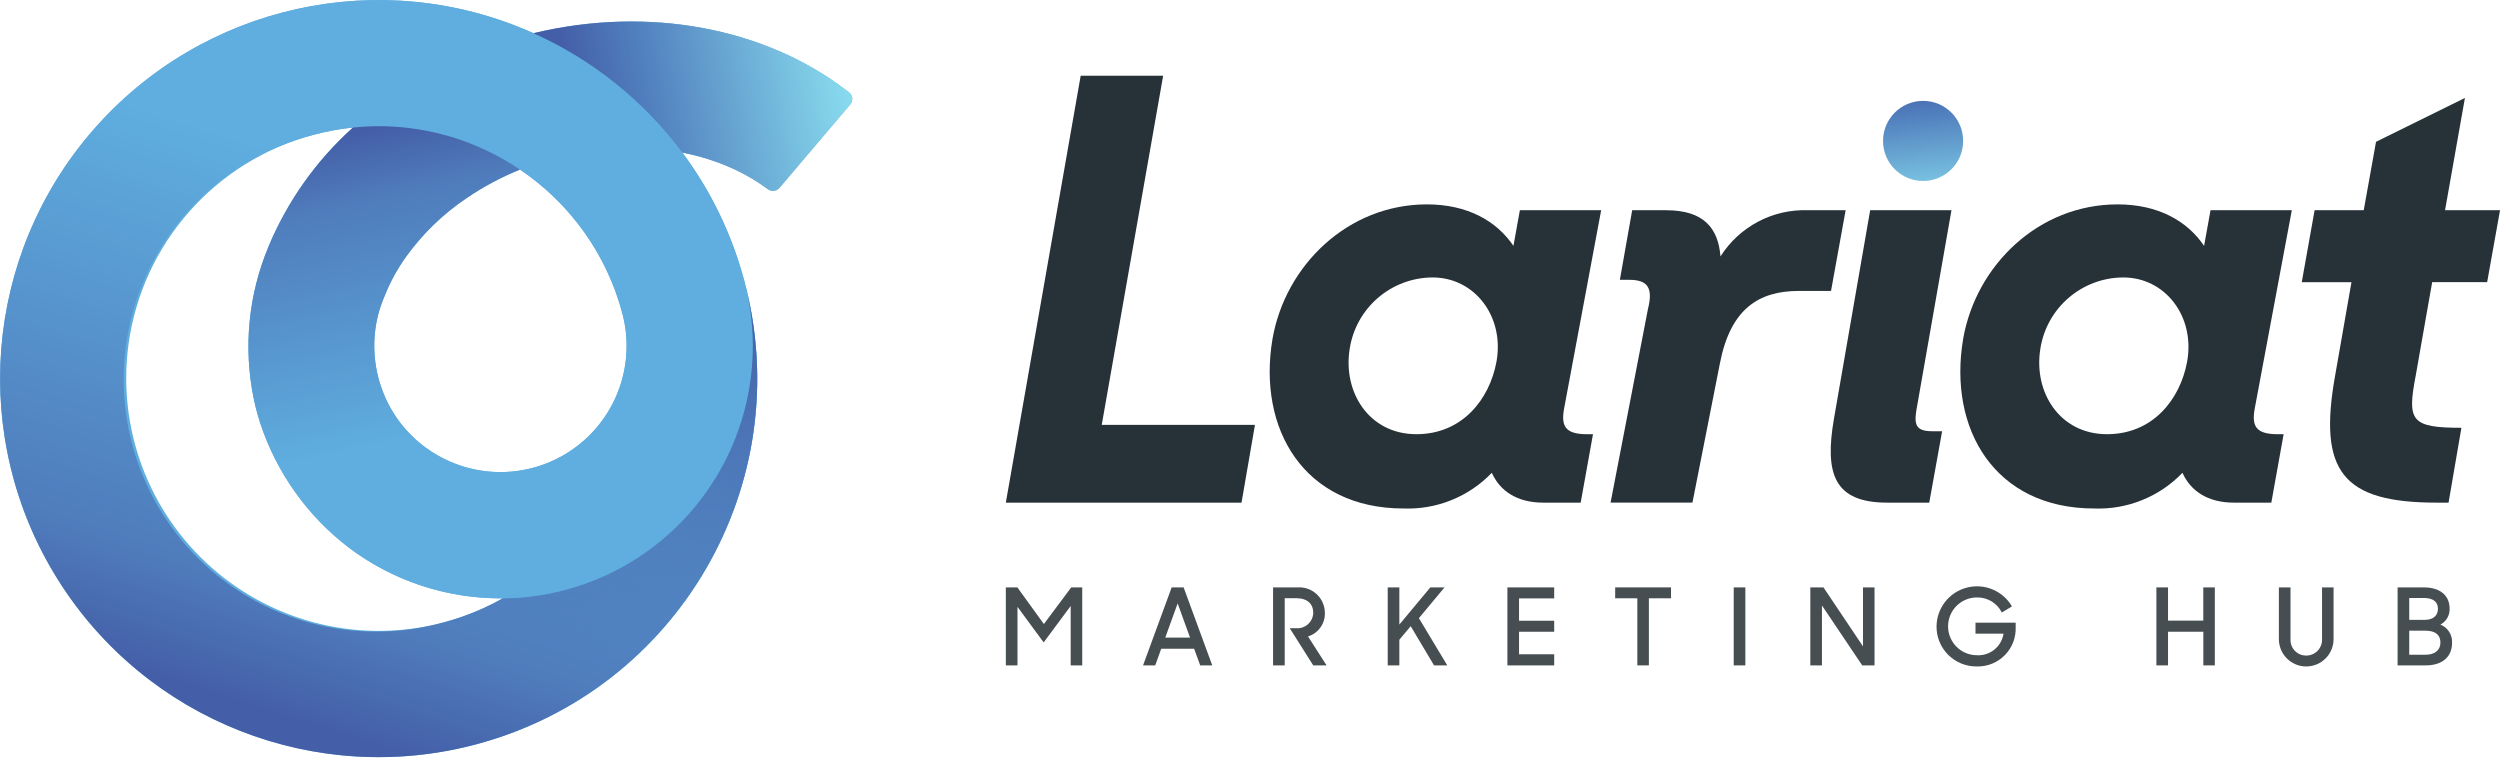
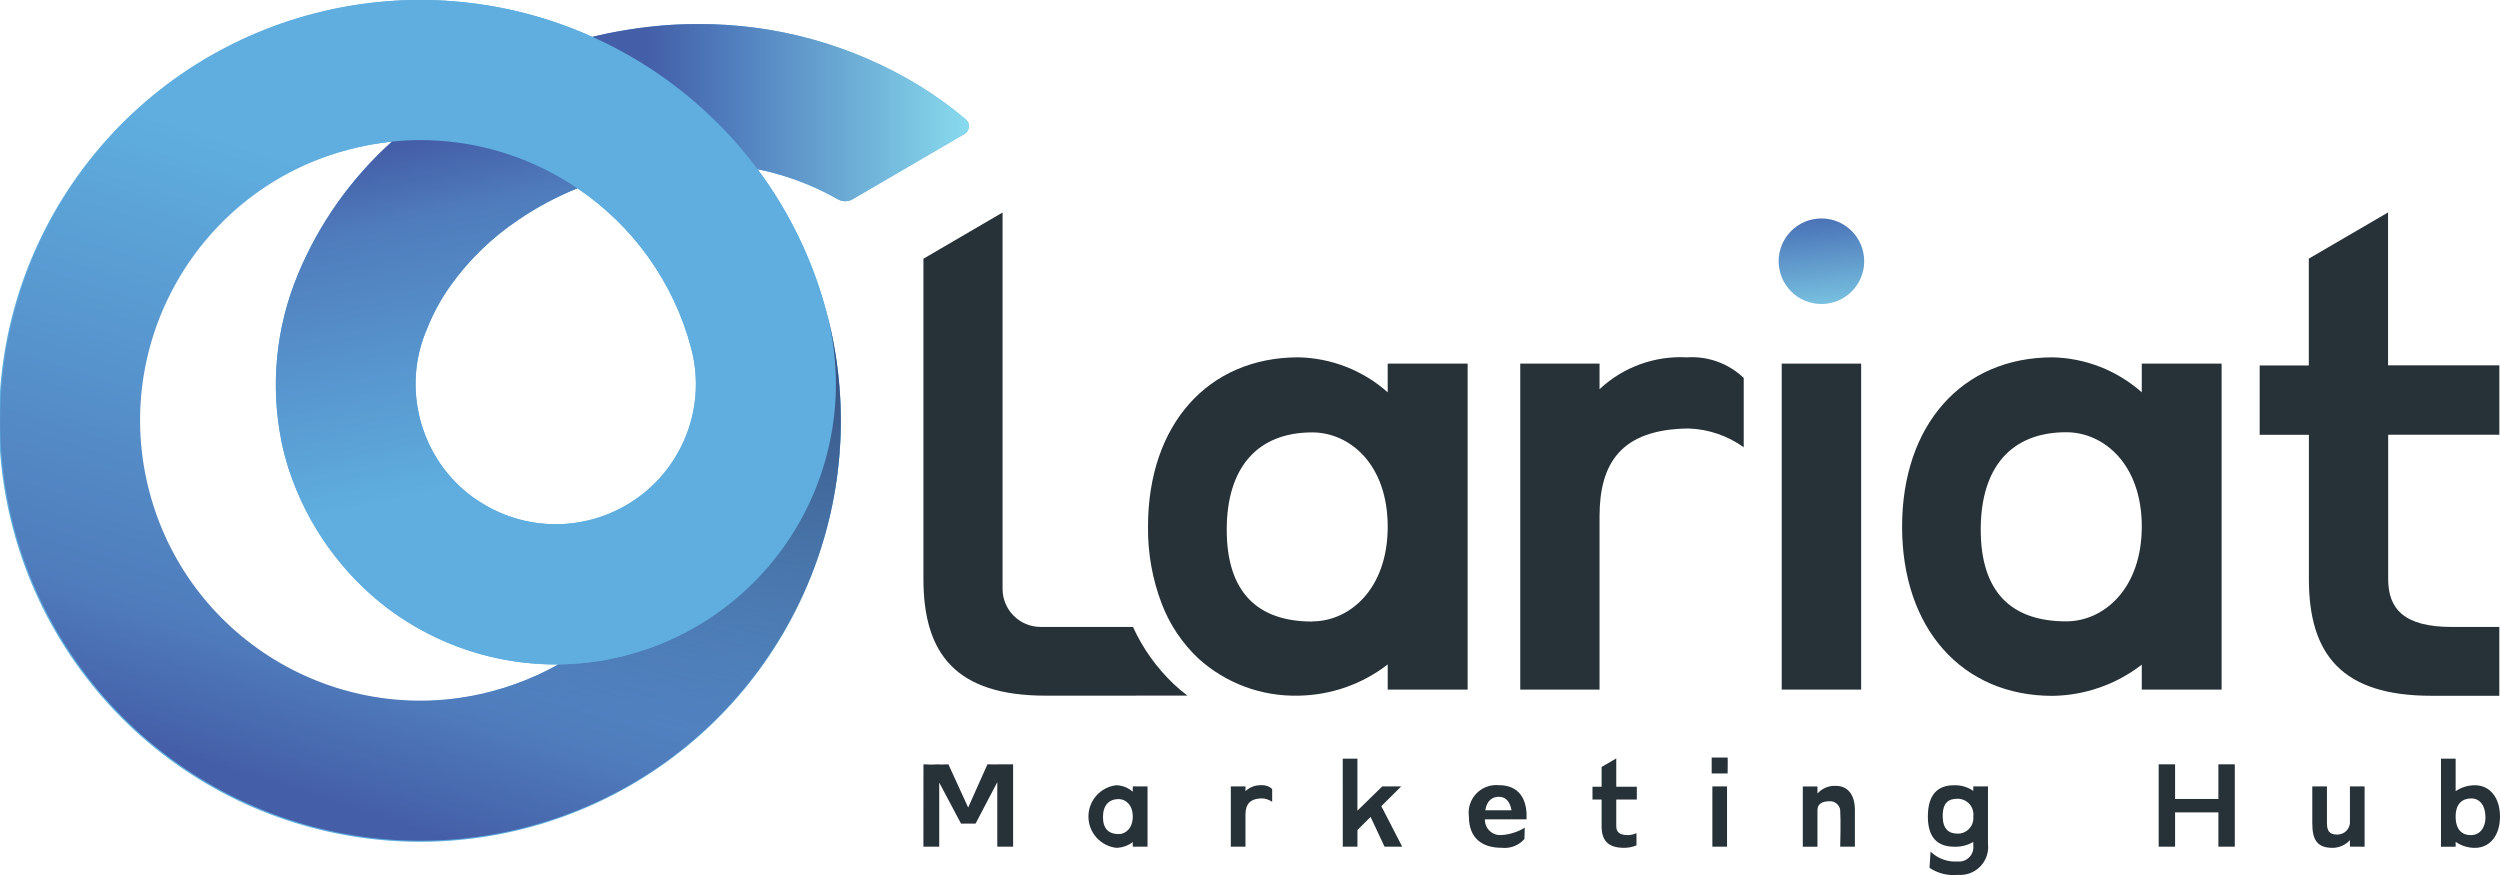
- <svg xmlns="http://www.w3.org/2000/svg" xmlns:xlink="http://www.w3.org/1999/xlink" width="264.127" height="80" viewBox="0 0 264.127 80">
+ <svg xmlns="http://www.w3.org/2000/svg" xmlns:xlink="http://www.w3.org/1999/xlink" width="228.609" height="80" viewBox="0 0 228.609 80">
  <defs>
-     <linearGradient id="linear-gradient" x1="0.356" y1="0.947" x2="0.577" y2="0.263" gradientUnits="objectBoundingBox">
+     <linearGradient id="linear-gradient" x1="0.5" y1="-0.275" x2="0.5" y2="1.363" gradientUnits="objectBoundingBox">
+       <stop offset="0" stop-color="#445ea7" />
+       <stop offset="0.248" stop-color="#4f7cbc" />
+       <stop offset="1" stop-color="#89ddef" />
+     </linearGradient>
+     <linearGradient id="linear-gradient-2" x1="0.356" y1="0.947" x2="0.577" y2="0.263" gradientUnits="objectBoundingBox">
      <stop offset="0" stop-color="#445ea7" />
      <stop offset="0.222" stop-color="#4f7cbc" />
      <stop offset="0.997" stop-color="#5faedf" />
    </linearGradient>
-     <linearGradient id="linear-gradient-2" x1="0.366" y1="-0.021" x2="0.507" y2="0.626" gradientUnits="objectBoundingBox">
+     <linearGradient id="linear-gradient-3" x1="0.366" y1="-0.021" x2="0.507" y2="0.626" gradientUnits="objectBoundingBox">
      <stop offset="0" stop-color="#445ea7" />
      <stop offset="0.222" stop-color="#4f7cbc" />
      <stop offset="0.998" stop-color="#5faedf" />
    </linearGradient>
-     <linearGradient id="linear-gradient-3" x1="0.12" y1="0.537" x2="1.008" y2="0.454" gradientUnits="objectBoundingBox">
-       <stop offset="0" stop-color="#445ea7" />
-       <stop offset="0.248" stop-color="#4f7cbc" />
-       <stop offset="1" stop-color="#89ddef" />
+     <linearGradient id="linear-gradient-4" x1="0.6" y1="-0.018" x2="0.452" y2="0.77" gradientUnits="objectBoundingBox">
+       <stop offset="0" stop-color="#364d7f" />
+       <stop offset="0.999" stop-color="#364d7f" stop-opacity="0" />
    </linearGradient>
-     <linearGradient id="linear-gradient-4" x1="0.6" y1="-0.018" x2="0.452" y2="0.77" gradientUnits="objectBoundingBox">
-       <stop offset="0" stop-color="#445ea7" />
-       <stop offset="1" stop-color="#445ea7" stop-opacity="0" />
-     </linearGradient>
-     <linearGradient id="linear-gradient-5" x1="0.5" y1="-0.275" x2="0.5" y2="1.363" xlink:href="#linear-gradient-3" />
+     <linearGradient id="linear-gradient-5" x1="0.141" y1="0.5" x2="1.017" y2="0.5" xlink:href="#linear-gradient" />
  </defs>
-   <g id="Group_38924" data-name="Group 38924" transform="translate(1853 693)">
-     <g id="Group_38907" data-name="Group 38907" transform="translate(-1853 -693)">
-       <path id="Path_37562" data-name="Path 37562" d="M180.507,308.562a39.945,39.945,0,0,0,28.154-48.316c-.048-.2-.1-.392-.15-.587a39.875,39.875,0,0,0-6.538-13.531,24.032,24.032,0,0,1,5.421,1.733,19.752,19.752,0,0,1,3.6,2.124h0l.007.005a.91.91,0,0,0,1.239-.14l7.478-8.818a.877.877,0,0,0-.142-1.269l-.546-.41c-8.376-6.3-20.492-8.788-32.789-5.835a39.99,39.99,0,1,0-5.737,75.045Zm10.425-54.932a26.467,26.467,0,0,1,4.7,9.478A13.33,13.33,0,0,1,176.094,278.1a13.576,13.576,0,0,1-1.262-.825,13.192,13.192,0,0,1-4.624-6.235c-.019-.052-.037-.1-.055-.155s-.028-.08-.042-.122c-.023-.07-.046-.14-.068-.211s-.036-.115-.053-.173-.027-.09-.04-.136c-.007-.026-.015-.051-.022-.076-.015-.053-.03-.107-.044-.161s-.028-.108-.042-.161c-.007-.026-.013-.051-.019-.077-.012-.046-.023-.091-.033-.138s-.028-.118-.041-.177-.027-.121-.039-.181a13.2,13.2,0,0,1,.815-8.013.026.026,0,0,1,0-.008,19.48,19.48,0,0,1,2.254-4.12,25.165,25.165,0,0,1,6.4-6.2,29.682,29.682,0,0,1,5.644-3.012A26.514,26.514,0,0,1,190.932,253.63Zm-47.466,12.719a26.625,26.625,0,0,1,19.518-22.092,26.889,26.889,0,0,1,4.194-.777,35.1,35.1,0,0,0-8.937,12.608.035.035,0,0,0,0,.01,27.308,27.308,0,0,0-1.55,16.023c.018.086.036.172.056.258s.04.179.062.268q.049.211.1.423l.033.13c.023.086.045.172.068.259s.047.172.07.258l.037.129q.06.21.122.417.039.132.081.263c.026.084.053.167.08.251a27.31,27.31,0,0,0,9.354,13.1l.009.007a26.674,26.674,0,0,0,16.251,5.339q-1.075.608-2.208,1.112a26.852,26.852,0,0,1-4.019,1.424,26.682,26.682,0,0,1-33.318-29.412Z" transform="translate(-129.884 -230.009)" fill="#5faedf" />
-       <path id="Path_37563" data-name="Path 37563" d="M180.235,308.636a39.99,39.99,0,1,1,6.01-75.119q-.581.139-1.162.295a42.978,42.978,0,0,0-17.9,9.668,26.889,26.889,0,0,0-4.194.777,26.66,26.66,0,1,0,13.8,51.5,26.885,26.885,0,0,0,4.019-1.424q1.132-.5,2.208-1.112a26.666,26.666,0,0,0,25.5-33.566,39.989,39.989,0,0,1-28.277,48.978Z" transform="translate(-129.885 -230.009)" fill="url(#linear-gradient)" />
-       <path id="Path_37564" data-name="Path 37564" d="M292.979,289.846a32.071,32.071,0,0,1-3.831.781,29.694,29.694,0,0,1-6.394.212,25.158,25.158,0,0,1-8.639-2.167,19.541,19.541,0,0,1-4-2.431,13.625,13.625,0,0,0,1.262.825,13.33,13.33,0,0,0,19.541-14.994,26.529,26.529,0,0,0-10.811-15.182q-.785-.529-1.61-1.006a26.592,26.592,0,0,0-9.67-3.33,26.236,26.236,0,0,0-3.9-.251q-1.235.011-2.467.141a42.978,42.978,0,0,1,17.9-9.668q.581-.156,1.162-.295A39.894,39.894,0,0,1,303.8,268.623a26.534,26.534,0,0,1-.911,16.582q-.274.2-.555.39A30.49,30.49,0,0,1,292.979,289.846Z" transform="translate(-225.169 -238.973)" fill="#5faedf" />
-       <path id="Path_37565" data-name="Path 37565" d="M256.687,326.367a26.585,26.585,0,0,1-22.9-4.425l-.009-.007a27.31,27.31,0,0,1-9.354-13.1c-.028-.084-.054-.167-.08-.251s-.055-.175-.081-.263q-.063-.208-.122-.417l-.037-.129c-.024-.086-.047-.172-.07-.258s-.046-.173-.068-.258l-.033-.13q-.054-.211-.1-.423c-.021-.089-.042-.179-.062-.268s-.039-.171-.056-.258a27.313,27.313,0,0,1,1.55-16.023.034.034,0,0,1,0-.01,35.094,35.094,0,0,1,8.937-12.608q1.232-.129,2.467-.141a26.24,26.24,0,0,1,3.9.251,26.592,26.592,0,0,1,9.67,3.33q.827.477,1.61,1.006A29.676,29.676,0,0,0,246.207,285a25.165,25.165,0,0,0-6.4,6.2,19.479,19.479,0,0,0-2.254,4.12.025.025,0,0,0,0,.008,13.2,13.2,0,0,0-.815,8.013c.012.06.025.121.039.181s.027.118.04.177.022.092.033.138c.006.026.012.051.019.077.014.054.028.108.042.161s.03.107.044.161c.007.026.014.051.022.076.013.046.026.09.04.136s.035.116.053.173.045.141.068.211c.013.041.027.082.042.122s.036.1.055.155a13.194,13.194,0,0,0,4.624,6.235,19.539,19.539,0,0,0,4,2.431,25.16,25.16,0,0,0,8.639,2.167,29.691,29.691,0,0,0,6.394-.212,32.062,32.062,0,0,0,3.831-.781,30.49,30.49,0,0,0,9.351-4.251q.281-.192.555-.39A26.619,26.619,0,0,1,256.687,326.367Z" transform="translate(-196.911 -264.066)" fill="url(#linear-gradient-2)" />
-       <path id="Path_37566" data-name="Path 37566" d="M363.719,246.839a.877.877,0,0,0-.142-1.269l-.546-.41c-8.376-6.3-20.492-8.788-32.789-5.836a40.084,40.084,0,0,1,15.729,12.61,24.033,24.033,0,0,1,5.421,1.733,19.751,19.751,0,0,1,3.6,2.124h0l.007.005a.91.91,0,0,0,1.239-.14Z" transform="translate(-273.882 -235.816)" fill="url(#linear-gradient-3)" />
-       <path id="Path_37567" data-name="Path 37567" d="M259.069,372.181a26.482,26.482,0,0,0,10.561-.666,26.871,26.871,0,0,0,4.019-1.424q1.132-.5,2.208-1.112a26.665,26.665,0,0,0,25.5-33.566,39.989,39.989,0,0,1-28.277,48.978" transform="translate(-222.73 -305.763)" fill="url(#linear-gradient-4)" />
+   <g id="Group_39051" data-name="Group 39051" transform="translate(23112 -6675.047)">
+     <g id="Group_39050" data-name="Group 39050">
+       <path id="Path_37989" data-name="Path 37989" d="M389.558,484.912a11.016,11.016,0,0,0,1.447,0v.021l.834-.021,1.806,3.95,1.764-3.95.9.011v-.011c.782.011,1.447,0,1.447,0v7.53h-1.447v-5.9l-1.986,3.791h-1.33L391,486.581v5.861h-1.447Z" transform="translate(-23417.113 6260.028)" fill="#263138" />
+       <path id="Path_37990" data-name="Path 37990" d="M447.89,491.982a2.349,2.349,0,0,1,1.51.592v-.486h1.352V497.6H449.4v-.423a2.523,2.523,0,0,1-1.51.528,2.882,2.882,0,0,1,0-5.724Zm.233,4.467c.634,0,1.278-.549,1.278-1.605s-.644-1.595-1.278-1.595c-.929,0-1.447.591-1.447,1.648S447.193,496.449,448.123,496.449Z" transform="translate(-23457.816 6254.87)" fill="#263138" />
+       <path id="Path_37991" data-name="Path 37991" d="M496.366,493.186c-1.151.011-1.51.591-1.51,1.489V497.6h-1.341v-5.513h1.341v.433a2,2,0,0,1,1.479-.539,1.269,1.269,0,0,1,.961.349V493.5A1.7,1.7,0,0,0,496.366,493.186Z" transform="translate(-23492.965 6254.87)" fill="#263138" />
+       <path id="Path_37992" data-name="Path 37992" d="M531.372,483h1.341v4.752l2.27-2.218h1.732l-1.816,1.806,1.911,3.707h-1.616l-1.278-2.725-1.2,1.2v1.521h-1.341Z" transform="translate(-23520.586 6261.425)" fill="#263138" />
+       <path id="Path_37993" data-name="Path 37993" d="M579.114,496.9a2.412,2.412,0,0,1-2.1.8c-1.785,0-2.978-.887-2.978-2.862a2.527,2.527,0,0,1,2.746-2.862c1.817,0,2.619,1.246,2.524,3.126h-1.341c.011-.169,0-.338,0-.5v.5H575.5a1.4,1.4,0,0,0,1.51,1.436,4.61,4.61,0,0,0,2.133-.676Zm-2.334-3.865c-.644,0-1.109.391-1.246,1.236h2.4C577.8,493.5,577.424,493.038,576.78,493.038Z" transform="translate(-23551.715 6254.87)" fill="#263138" />
+       <path id="Path_37994" data-name="Path 37994" d="M619.892,486.68h-1.88v2.44c0,.507.264.813,1.077.813a1.983,1.983,0,0,0,.771-.18v1.12a3.042,3.042,0,0,1-1.119.222c-1.521,0-2.07-.708-2.07-1.975v-2.44h-.834v-1.172h.834V483.7l1.341-.782v2.587h1.88Z" transform="translate(-23582.215 6261.481)" fill="#263138" />
+       <path id="Path_37995" data-name="Path 37995" d="M656.155,482.607s1.373.011,1.458,0c.021.064,0,1.457,0,1.457h-1.458Zm.063,2.64h1.341v5.513h-1.341Zm1.394-2.64" transform="translate(-23611.633 6261.71)" fill="#263138" />
+       <path id="Path_37996" data-name="Path 37996" d="M690.4,494.4a.933.933,0,0,0-.929-.813c-.686,0-1.151.211-1.151.813v3.348H686.98v-5.513h1.341v.644a2.122,2.122,0,0,1,1.669-.7c1.056,0,1.753.75,1.753,2.218v3.348H690.4S690.465,495.4,690.4,494.4Z" transform="translate(-23634.125 6254.727)" fill="#263138" />
+       <path id="Path_37997" data-name="Path 37997" d="M729.534,498.053a3.244,3.244,0,0,0,2.482.9,1.305,1.305,0,0,0,1.426-1.426v-.359a3.258,3.258,0,0,1-1.8.433c-1.415-.021-2.355-.771-2.355-2.757,0-2.059.94-2.851,2.355-2.862a2.918,2.918,0,0,1,1.8.517v-.412h1.341v5.228a2.559,2.559,0,0,1-2.746,2.862,3.946,3.946,0,0,1-2.6-.644Zm2.471-1.647a1.417,1.417,0,0,0,1.436-1.563,1.438,1.438,0,0,0-1.436-1.626c-.8,0-1.362.317-1.362,1.584C730.643,495.984,731.2,496.406,732.005,496.406Z" transform="translate(-23664.996 6254.871)" fill="#263138" />
+       <path id="Path_37998" data-name="Path 37998" d="M807.349,484.912h1.5v3.168h3.96v-3.168h1.5v7.53h-1.5v-3.137h-3.96v3.137h-1.5Z" transform="translate(-23721.951 6260.028)" fill="#263138" />
+       <path id="Path_37999" data-name="Path 37999" d="M862.75,497.886v-.6a2.165,2.165,0,0,1-1.584.708c-1.447,0-1.859-.771-1.859-2.27v-3.348h1.341v3.348c0,.7.211,1.056.94,1.056a1.15,1.15,0,0,0,1.162-1.267v-3.137h1.341v5.513Z" transform="translate(-23759.863 6254.584)" fill="#263138" />
+       <path id="Path_38000" data-name="Path 38000" d="M902.829,483h1.341v2.968a3.122,3.122,0,0,1,1.764-.539c1.373,0,2.292,1.141,2.292,2.862s-.919,2.862-2.292,2.862a3.055,3.055,0,0,1-1.764-.549v.444h-1.341Zm2.725,6.991c.771,0,1.341-.591,1.341-1.647s-.517-1.711-1.289-1.711c-.792,0-1.436.443-1.436,1.658S904.761,489.989,905.554,489.989Z" transform="translate(-23791.617 6261.425)" fill="#263138" />
    </g>
-     <g id="Group_38913" data-name="Group 38913" transform="translate(-1746.733 -685)">
-       <path id="Path_37568" data-name="Path 37568" d="M516.837,261.273h8.712l-6.488,36.886h16.188l-1.421,8.218h-24.9Z" transform="translate(-508.928 -261.273)" fill="#263138" />
-       <path id="Path_37569" data-name="Path 37569" d="M608.327,323.806c1.359-7.785,7.97-14.211,16.311-14.211,4.263,0,7.353,1.73,9.144,4.387l.68-3.769h8.588l-3.892,20.822c-.371,1.915,0,2.842,2.41,2.842h.618l-1.3,7.229h-3.954c-2.78,0-4.572-1.236-5.437-3.151a12.278,12.278,0,0,1-9.33,3.769C611.663,341.724,606.721,333.321,608.327,323.806Zm23.664,2.41c.865-4.819-2.348-8.9-6.734-8.9a8.894,8.894,0,0,0-8.774,7.538c-.742,4.572,2.039,9.021,7.044,9.021C628.346,333.877,631.25,330.231,631.991,326.215Z" transform="translate(-580.153 -296.002)" fill="#263138" />
-       <path id="Path_37570" data-name="Path 37570" d="M739.993,322.234c.556-2.224,0-3.09-1.977-3.09h-.989l1.3-7.352h3.584c4.016,0,5.5,1.915,5.746,4.881a10.505,10.505,0,0,1,9.268-4.881h3.954l-1.544,8.526h-3.4c-4.263,0-7.229,1.915-8.341,7.661l-2.9,14.705h-8.65Z" transform="translate(-672.153 -297.581)" fill="#263138" />
-       <path id="Path_37571" data-name="Path 37571" d="M819.08,333.85l3.831-22.058H831.5l-3.707,21.131c-.309,1.792.185,2.224,1.792,2.224h.927l-1.36,7.538H824.7C819.08,342.685,818.091,339.6,819.08,333.85Z" transform="translate(-731.593 -297.581)" fill="#263138" />
-       <path id="Path_37572" data-name="Path 37572" d="M867.723,323.806c1.359-7.785,7.97-14.211,16.312-14.211,4.263,0,7.353,1.73,9.144,4.387l.68-3.769h8.588l-3.893,20.822c-.371,1.915,0,2.842,2.41,2.842h.618l-1.3,7.229H896.33c-2.78,0-4.572-1.236-5.437-3.151a12.28,12.28,0,0,1-9.33,3.769C871.06,341.724,866.117,333.321,867.723,323.806Zm23.664,2.41c.865-4.819-2.348-8.9-6.735-8.9a8.894,8.894,0,0,0-8.773,7.538c-.741,4.572,2.039,9.021,7.043,9.021C887.742,333.877,890.646,330.231,891.387,326.215Z" transform="translate(-766.582 -296.002)" fill="#263138" />
-       <path id="Path_37573" data-name="Path 37573" d="M997.014,281.482h5.19l1.3-7.229,9.391-4.634s-.989,5.623-2.1,11.863h5.808l-1.359,7.6h-5.808c-.927,5.19-1.668,9.515-1.73,9.824-.927,4.819-.556,5.561,4.819,5.561l-1.359,7.909h-1.236c-10.009,0-12.543-3.336-10.751-13.407l1.73-9.886h-5.252Z" transform="translate(-858.741 -267.271)" fill="#263138" />
-       <circle id="Ellipse_2" data-name="Ellipse 2" cx="4.232" cy="4.232" r="4.232" transform="translate(92.281 3.094) rotate(-5.655)" fill="url(#linear-gradient-5)" />
-       <g id="Group_38908" data-name="Group 38908" transform="translate(0 53.946)">
-         <path id="Path_37574" data-name="Path 37574" d="M508.928,453.449h1.219l2.8,3.872,2.889-3.872H517v8.24H515.78v-6.276l-2.856,3.849-2.765-3.759v6.186h-1.23Z" transform="translate(-508.928 -453.336)" fill="#464e51" />
-         <path id="Path_37575" data-name="Path 37575" d="M563.484,453.449h1.264l3.025,8.24H566.5l-.643-1.761h-3.477l-.632,1.761h-1.287Zm-.677,5.305h2.619l-1.309-3.612Z" transform="translate(-545.964 -453.336)" fill="#464e51" />
-         <path id="Path_37576" data-name="Path 37576" d="M609.3,453.449h2.562a2.711,2.711,0,0,1,2.912,2.687,2.527,2.527,0,0,1-1.783,2.494l1.964,3.059h-1.411l-2.483-3.928h.666a1.676,1.676,0,0,0,1.817-1.625c0-.926-.6-1.547-1.806-1.547H610.53v7.1H609.3Z" transform="translate(-581.066 -453.336)" fill="#464e51" />
-         <path id="Path_37577" data-name="Path 37577" d="M654.79,457.546l-1.2,1.433v2.709h-1.23v-8.24h1.23v3.928l3.274-3.928h1.5l-2.709,3.251,3,4.989h-1.4Z" transform="translate(-612.015 -453.336)" fill="#464e51" />
-         <path id="Path_37578" data-name="Path 37578" d="M697.311,453.449h4.944v1.163h-3.714v2.359h3.714v1.163h-3.714v2.382h3.714v1.174h-4.944Z" transform="translate(-644.32 -453.336)" fill="#464e51" />
-         <path id="Path_37579" data-name="Path 37579" d="M740.141,454.6H737.8v-1.152H743.7V454.6H741.36v7.088h-1.219Z" transform="translate(-673.422 -453.336)" fill="#464e51" />
-         <path id="Path_37580" data-name="Path 37580" d="M782.312,453.449h1.23v8.24h-1.23Z" transform="translate(-705.41 -453.336)" fill="#464e51" />
-         <path id="Path_37581" data-name="Path 37581" d="M811.086,453.449h1.388l4.176,6.231v-6.231h1.219v8.24h-1.3l-4.255-6.332v6.332h-1.23Z" transform="translate(-726.09 -453.336)" fill="#464e51" />
-         <path id="Path_37582" data-name="Path 37582" d="M858.483,457.281a4.275,4.275,0,0,1,7.969-2.111l-1.072.643a2.872,2.872,0,0,0-2.63-1.591,3.053,3.053,0,0,0,.011,6.106,2.691,2.691,0,0,0,2.8-2.28H862.6v-1.163h4.244v.44a4,4,0,0,1-4.086,4.188A4.2,4.2,0,0,1,858.483,457.281Z" transform="translate(-760.154 -453.048)" fill="#464e51" />
-         <path id="Path_37583" data-name="Path 37583" d="M946.03,458.133H942.3v3.556h-1.23v-8.24h1.23v3.511h3.725v-3.511h1.219v8.24H946.03Z" transform="translate(-819.513 -453.336)" fill="#464e51" />
-         <path id="Path_37584" data-name="Path 37584" d="M987.066,458.912v-5.463h1.23v5.542a1.638,1.638,0,0,0,1.648,1.659,1.66,1.66,0,0,0,1.682-1.659v-5.542h1.219v5.463a2.889,2.889,0,1,1-5.779,0Z" transform="translate(-852.568 -453.336)" fill="#464e51" />
-         <path id="Path_37585" data-name="Path 37585" d="M1031.655,453.449h2.788c1.67,0,2.709.835,2.709,2.246a1.83,1.83,0,0,1-.971,1.682,1.962,1.962,0,0,1,1.23,1.93c0,1.524-1.095,2.382-2.777,2.382h-2.98Zm1.23,1.118v2.314h1.6c.993,0,1.433-.5,1.433-1.185,0-.711-.508-1.129-1.479-1.129Zm0,3.454v2.54h1.749c.971,0,1.546-.508,1.546-1.275s-.462-1.264-1.6-1.264Z" transform="translate(-884.614 -453.336)" fill="#464e51" />
+     <g id="Group_39049" data-name="Group 39049">
+       <circle id="Ellipse_14" data-name="Ellipse 14" cx="3.912" cy="3.912" r="3.912" transform="translate(-22949.721 6695.427) rotate(-5.655)" fill="url(#linear-gradient)" />
+       <path id="Path_38001" data-name="Path 38001" d="M487.422,347.83v2.625a12.687,12.687,0,0,0-8.161-3.2c-8.275,0-13.757,6.166-13.757,15.469a19.088,19.088,0,0,0,1.274,7.113,13.5,13.5,0,0,0,3.309,4.936,13.141,13.141,0,0,0,9.175,3.42,13.638,13.638,0,0,0,8.161-2.854v2.3h7.308V347.83Zm-6.9,23.586c-5.024,0-7.82-2.7-7.82-8.39s2.8-8.905,7.82-8.905c3.423,0,6.9,2.911,6.9,8.619s-3.481,8.663-6.911,8.663Z" transform="translate(-23472.525 6360.467)" fill="#263138" />
+       <path id="Path_38002" data-name="Path 38002" d="M606.819,353.763c-6.22.057-8.16,3.2-8.16,8.039v15.836h-7.251V347.83h7.251v2.338a10.828,10.828,0,0,1,7.992-2.911,6.859,6.859,0,0,1,5.192,1.884v6.338A9.165,9.165,0,0,0,606.819,353.763Z" transform="translate(-23564.391 6360.467)" fill="#263138" />
+       <path id="Path_38003" data-name="Path 38003" d="M679.844,349.376h7.264v29.809h-7.264Z" transform="translate(-23628.918 6358.921)" fill="#263138" />
+       <path id="Path_38004" data-name="Path 38004" d="M734.313,347.257a12.7,12.7,0,0,1,8.164,3.2V347.83h7.3v29.809h-7.3v-2.281a13.654,13.654,0,0,1-8.164,2.854c-8.275,0-13.754-6.166-13.754-15.469S726.038,347.257,734.313,347.257ZM735.57,371.4c3.423,0,6.907-2.969,6.907-8.676s-3.484-8.619-6.907-8.619c-5.024,0-7.82,3.2-7.82,8.905S730.546,371.4,735.57,371.4Z" transform="translate(-23658.625 6360.467)" fill="#263138" />
+       <path id="Path_38005" data-name="Path 38005" d="M413.7,342.451l-12.736.005h-.222c-8.219,0-11.187-3.823-11.187-10.674V302.5l7.237-4.226V332.7a3.48,3.48,0,0,0,3.485,3.471h8.438a16.888,16.888,0,0,0,3.726,5.221l.022.022A15.99,15.99,0,0,0,413.7,342.451Z" transform="translate(-23417.113 6396.205)" fill="#263138" />
+       <path id="Path_38006" data-name="Path 38006" d="M863.416,318.572v-6.348H853.24V298.241h0l-7.247,4.225v9.771H841.5v6.338H846v13.191c0,6.85,2.969,10.674,11.186,10.674h6.227v-6.294h-4.34c-4.38,0-5.822-1.654-5.822-4.38V318.572Z" transform="translate(-23746.867 6396.231)" fill="#263138" />
+     </g>
+     <g id="Group_39042" data-name="Group 39042" transform="translate(-23112 6675.047)">
+       <path id="Path_38007" data-name="Path 38007" d="M161.247,234.215l-.024-.016A38.551,38.551,0,0,0,141,228.592c-.654,0-1.3.016-1.944.046-.214.011-.427.022-.641.038-.059,0-.116.005-.176.011a43,43,0,0,0-6.232.927l-.089.022-.368.084c-.054.016-.111.03-.165.043l-.005,0a38.492,38.492,0,1,0,21.547,25.689c-.046-.187-.095-.376-.146-.562A38.282,38.282,0,0,0,146.5,241.88l-.014-.016a24.4,24.4,0,0,1,2.674.7c.035.011.07.022.105.035.143.046.289.092.433.143.081.027.16.057.241.084.178.062.354.127.53.2.116.043.232.092.346.138a23.566,23.566,0,0,1,3.026,1.456,1.339,1.339,0,0,0,1.339-.012l3.8-2.219,6.429-3.756a.813.813,0,0,0,.115-1.322A35.024,35.024,0,0,0,161.247,234.215Zm-35.1,54a25.972,25.972,0,0,1-3.863,1.371,25.624,25.624,0,1,1-13.264-49.5,26.078,26.078,0,0,1,4.031-.746,33.8,33.8,0,0,0-8.589,12.117c0,.005,0,.008,0,.011a26.231,26.231,0,0,0-1.49,15.4c.016.084.035.165.054.249s.038.17.059.257c.03.135.065.27.1.406l.032.127.065.246c.022.084.046.168.068.249.011.041.024.084.035.124.038.135.078.268.119.4.024.087.051.17.076.254s.051.16.078.241a26.261,26.261,0,0,0,8.989,12.593l.008.005a25.65,25.65,0,0,0,15.618,5.131Q127.238,287.73,126.149,288.213Zm12.977-20.29a12.812,12.812,0,0,1-17.5,4.688,13.18,13.18,0,0,1-1.214-.792,12.663,12.663,0,0,1-4.442-5.994c-.019-.049-.038-.1-.054-.149s-.027-.076-.041-.116l-.065-.2c-.016-.054-.035-.111-.051-.168s-.027-.086-.038-.13c-.008-.024-.014-.049-.022-.073-.014-.051-.03-.1-.043-.154l-.041-.154c-.005-.027-.011-.051-.016-.076-.011-.043-.024-.086-.032-.132s-.027-.114-.041-.168-.024-.116-.035-.176a12.678,12.678,0,0,1,.781-7.7s0-.005.005-.008a18.726,18.726,0,0,1,2.166-3.961,24.186,24.186,0,0,1,6.148-5.953,28.407,28.407,0,0,1,5.426-2.9,25.482,25.482,0,0,1,10.39,14.591A12.733,12.733,0,0,1,139.126,267.923Z" transform="translate(-77.21 -226.389)" fill="#5faedf" />
+       <g id="Group_39041" data-name="Group 39041" transform="translate(0.001 0)">
+         <path id="Path_38008" data-name="Path 38008" d="M125.6,301.958a38.435,38.435,0,1,1,5.776-72.2q-.558.134-1.117.283a41.306,41.306,0,0,0-17.208,9.292,25.844,25.844,0,0,0-4.031.747,25.623,25.623,0,1,0,13.263,49.5,25.82,25.82,0,0,0,3.863-1.369q1.088-.484,2.122-1.069a25.628,25.628,0,0,0,24.508-32.26A38.434,38.434,0,0,1,125.6,301.958Z" transform="translate(-77.213 -226.389)" fill="url(#linear-gradient-2)" />
+         <path id="Path_38009" data-name="Path 38009" d="M239.122,284.384a30.816,30.816,0,0,1-3.682.751,28.536,28.536,0,0,1-6.145.2,24.18,24.18,0,0,1-8.3-2.083,18.781,18.781,0,0,1-3.844-2.336,13.084,13.084,0,0,0,1.213.793A12.812,12.812,0,0,0,237.143,267.3a25.5,25.5,0,0,0-10.391-14.592q-.754-.508-1.548-.967a25.557,25.557,0,0,0-9.294-3.2,25.222,25.222,0,0,0-3.747-.241q-1.187.011-2.371.135A41.306,41.306,0,0,1,227,239.145q.559-.15,1.117-.283a38.342,38.342,0,0,1,21.4,25.124,25.5,25.5,0,0,1-.875,15.937q-.264.19-.534.374A29.307,29.307,0,0,1,239.122,284.384Z" transform="translate(-173.948 -235.49)" fill="#5faedf" />
+         <path id="Path_38010" data-name="Path 38010" d="M202.711,320.842A25.552,25.552,0,0,1,180.7,316.59l-.008-.007a26.248,26.248,0,0,1-8.99-12.592c-.027-.08-.052-.161-.077-.241s-.052-.168-.078-.253q-.06-.2-.117-.4l-.035-.124c-.023-.082-.045-.165-.068-.248s-.044-.166-.065-.248l-.031-.125q-.051-.2-.1-.406c-.02-.086-.04-.172-.059-.258s-.037-.165-.054-.248a26.246,26.246,0,0,1,1.489-15.4.043.043,0,0,1,0-.01,33.734,33.734,0,0,1,8.589-12.118q1.184-.124,2.371-.135a25.218,25.218,0,0,1,3.747.241,25.557,25.557,0,0,1,9.294,3.2q.794.459,1.548.967a28.529,28.529,0,0,0-5.424,2.9,24.191,24.191,0,0,0-6.149,5.955,18.729,18.729,0,0,0-2.166,3.959.024.024,0,0,0,0,.008,12.685,12.685,0,0,0-.783,7.7c.011.058.024.116.037.174s.026.113.039.17.021.088.032.132c.006.025.012.049.018.074.013.052.026.1.04.155s.028.1.043.154c.006.025.014.049.021.073.012.044.025.087.038.13s.034.112.051.167.043.136.066.2c.013.04.026.079.04.117s.035.1.052.149a12.68,12.68,0,0,0,4.444,5.993,18.781,18.781,0,0,0,3.844,2.336,24.179,24.179,0,0,0,8.3,2.083,28.536,28.536,0,0,0,6.145-.2,30.817,30.817,0,0,0,3.682-.751,29.307,29.307,0,0,0,8.987-4.086q.27-.185.534-.374A25.584,25.584,0,0,1,202.711,320.842Z" transform="translate(-145.259 -260.964)" fill="url(#linear-gradient-3)" />
+         <path id="Path_38011" data-name="Path 38011" d="M219.864,378.866a38.4,38.4,0,0,0,27.178-47.073,25.647,25.647,0,0,1-24.508,32.26q-1.033.584-2.122,1.069a25.824,25.824,0,0,1-3.863,1.369,25.456,25.456,0,0,1-10.15.641" transform="translate(-171.472 -303.296)" fill="url(#linear-gradient-4)" />
+         <path id="Path_38012" data-name="Path 38012" d="M311.725,243.251a.813.813,0,0,1-.115,1.322l-6.429,3.756-3.8,2.219a1.339,1.339,0,0,1-1.339.012,23.566,23.566,0,0,0-3.026-1.456c-.114-.046-.23-.095-.346-.138-.176-.07-.351-.135-.53-.2-.081-.027-.16-.057-.241-.084-.143-.051-.289-.1-.433-.143-.035-.014-.07-.024-.105-.035a24.4,24.4,0,0,0-2.674-.7,38.511,38.511,0,0,0-15.1-12.1c.054-.014.111-.027.165-.043l.368-.084.089-.022a43,43,0,0,1,6.232-.927c.059-.005.116-.008.176-.011.214-.016.427-.027.641-.038.643-.03,1.29-.046,1.944-.046a38.551,38.551,0,0,1,20.225,5.607l.024.016A35.023,35.023,0,0,1,311.725,243.251Z" transform="translate(-223.415 -232.335)" fill="url(#linear-gradient-5)" />
      </g>
    </g>
  </g>
</svg>
